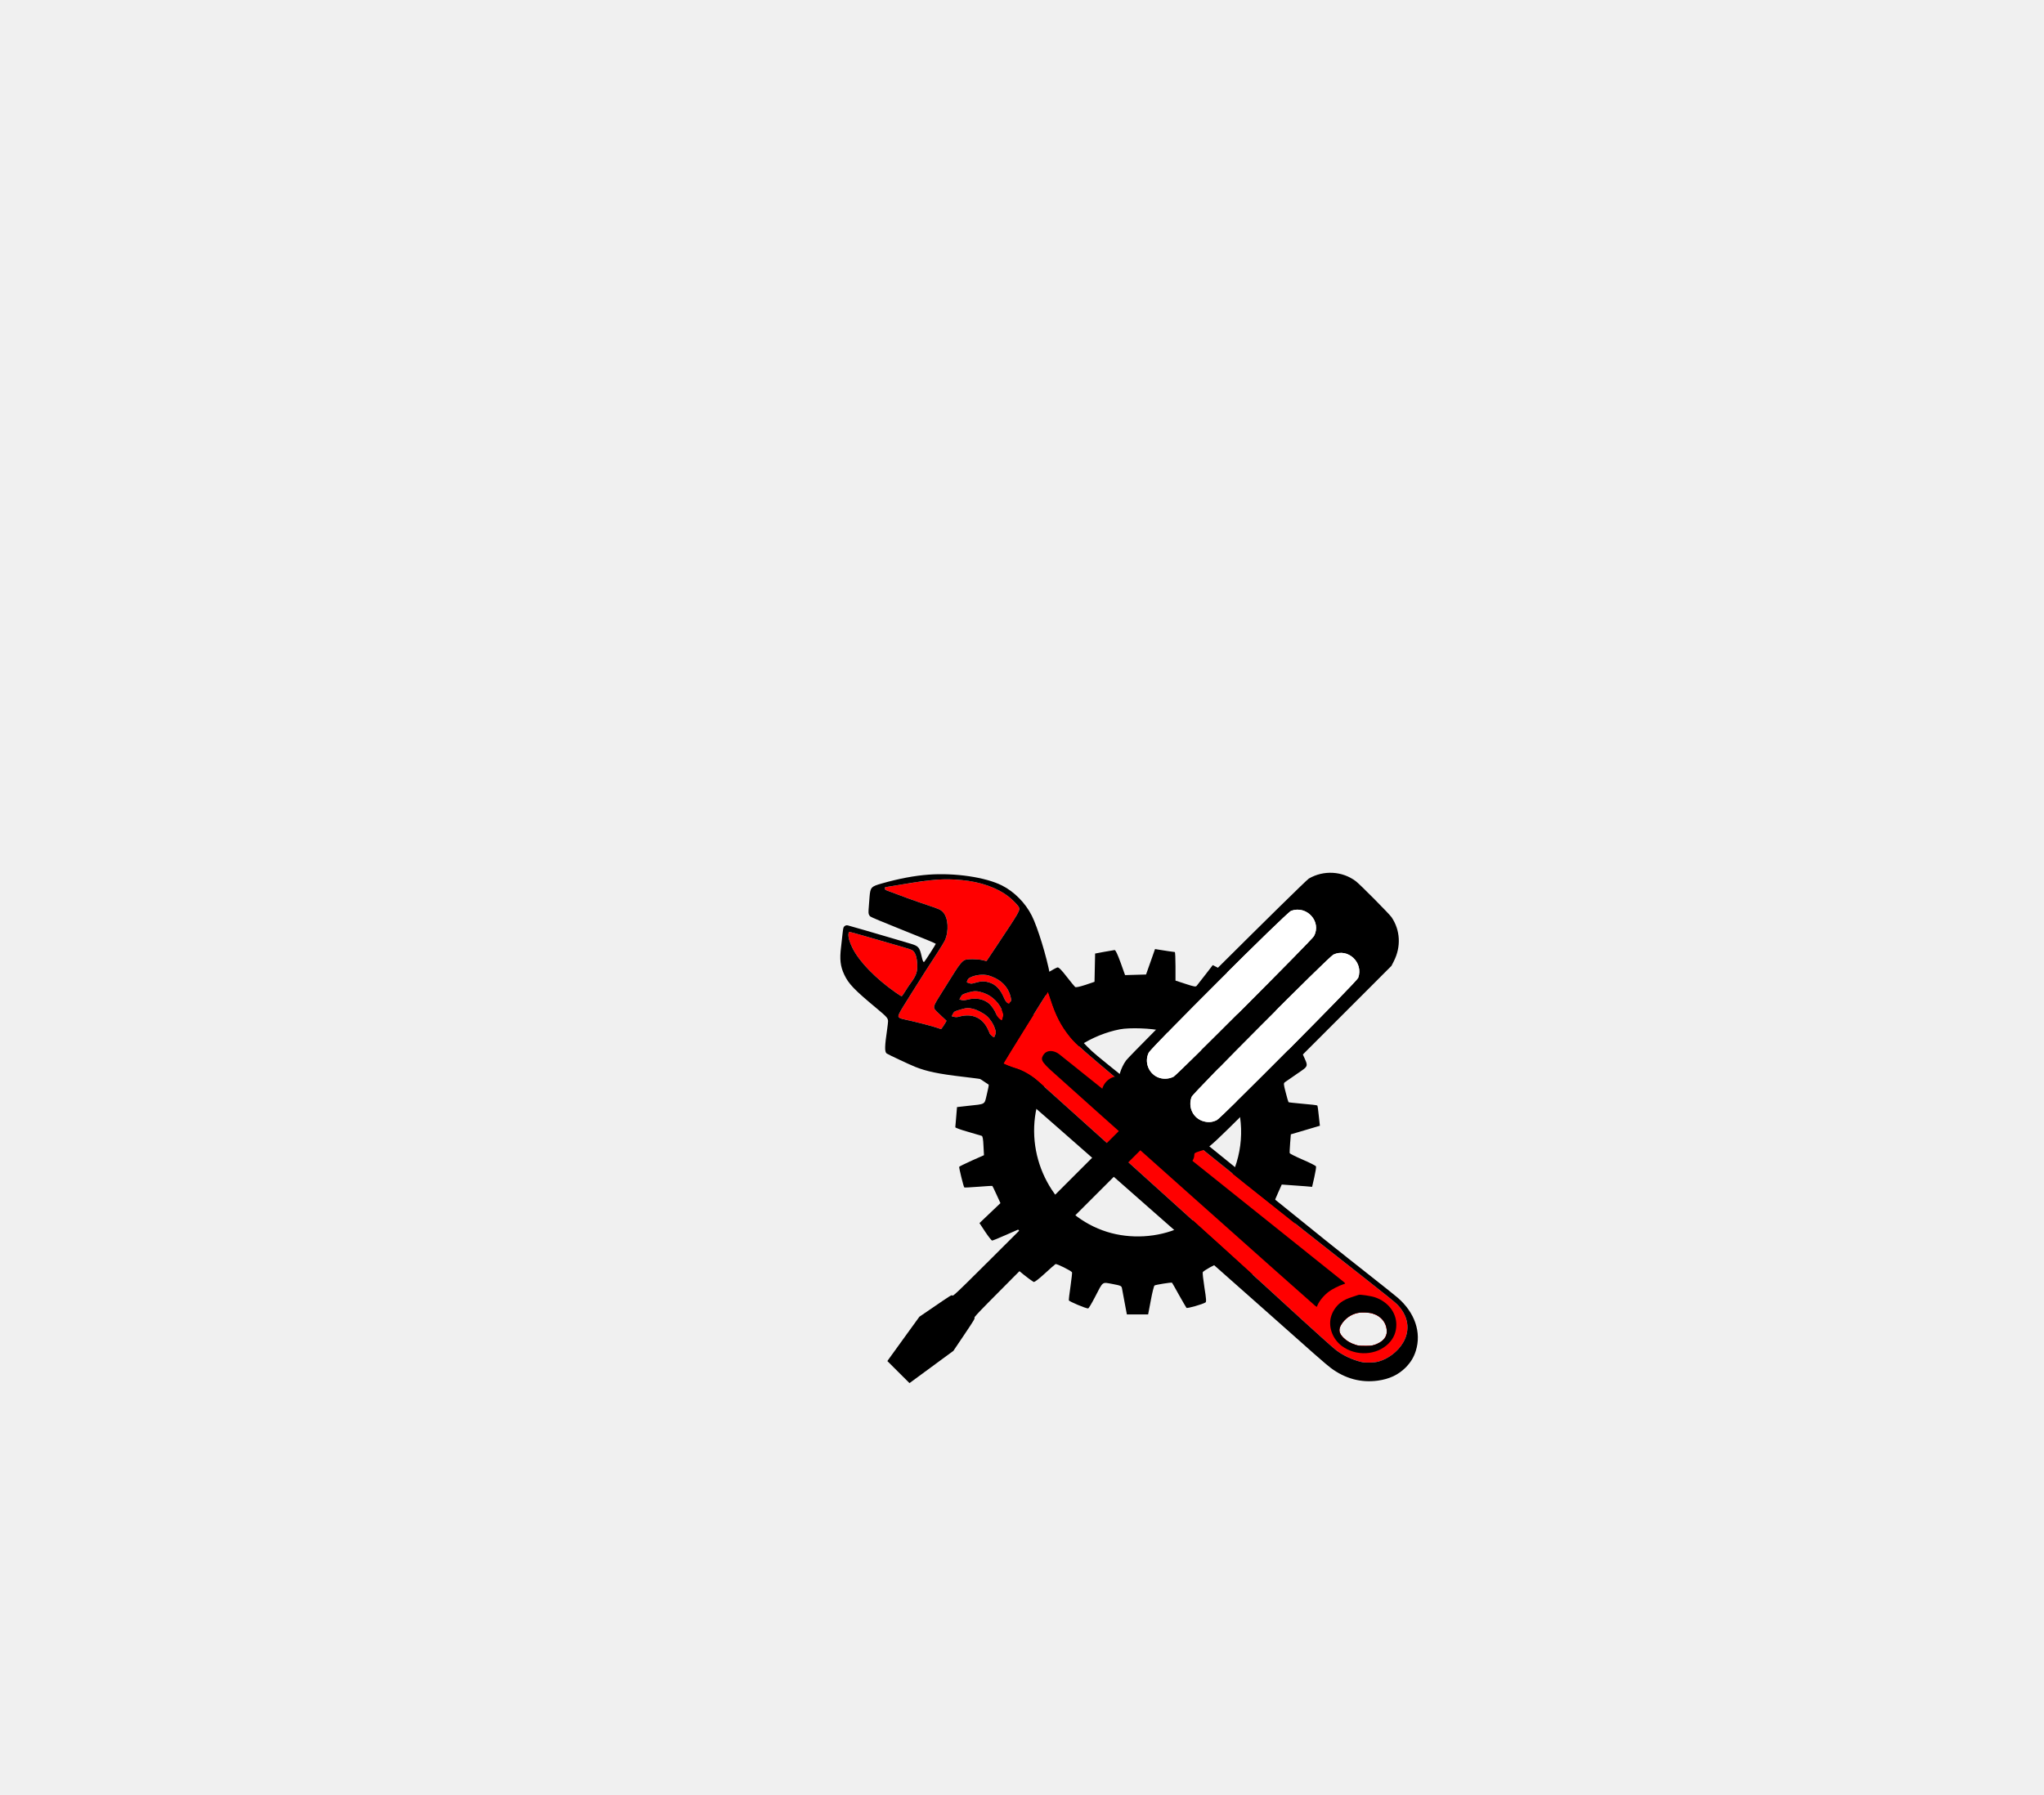
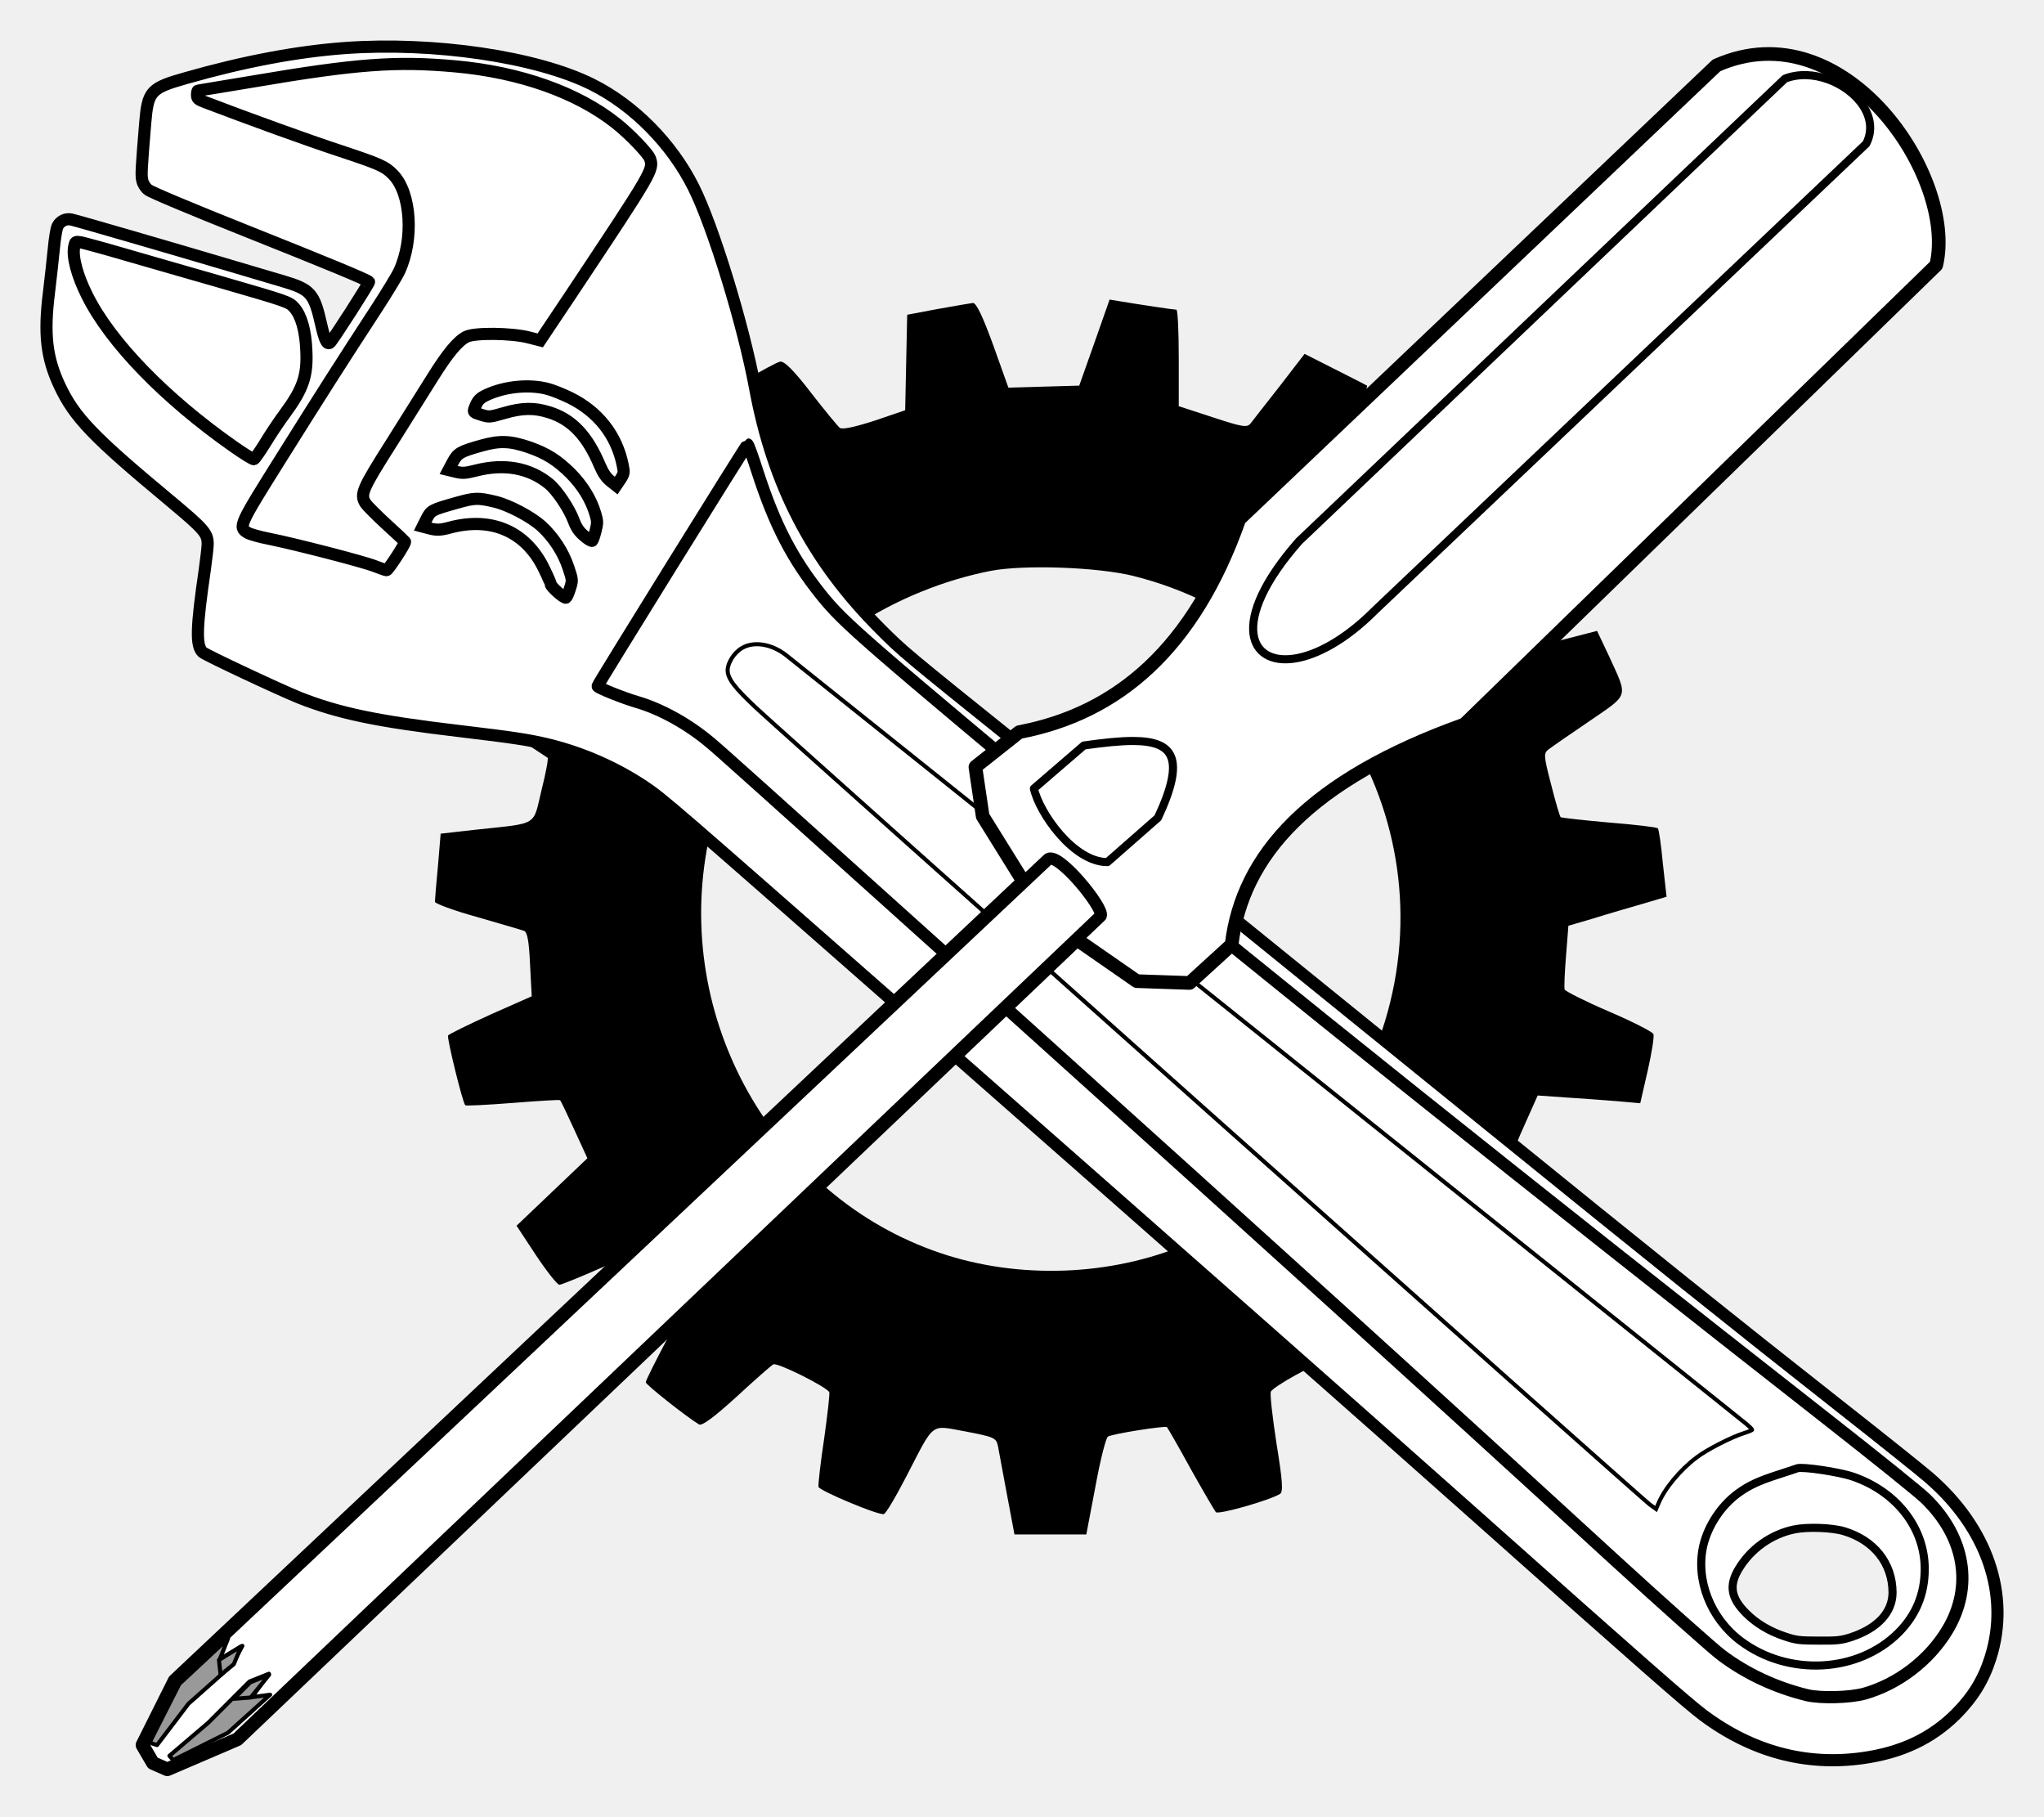
- <svg xmlns="http://www.w3.org/2000/svg" id="svg" version="1.1" width="1706.048" height="1498.262" viewBox="0 0 1706.048 1498.262">
+ <svg xmlns="http://www.w3.org/2000/svg" id="svg" version="1.1" width="505.011" height="448.751" viewBox="0 0 505.011 448.751">
  <defs id="defs2186" />
-   <g id="layer6" style="display:inline">
+   <g id="layer6" style="display:inline" transform="translate(-689.909,-718.3305)">
    <path d="m 960.306,803.004 -3.751,10.585 -8.751,0.25 -8.751,0.25 -3.751,-10.502 c -2.584,-7.084 -4.167,-10.418 -5.001,-10.418 -0.667,0.083 -4.584,0.75 -8.751,1.5 l -7.501,1.417 -0.25,11.752 -0.25,11.835 -7.585,2.584 c -4.917,1.584 -8.001,2.25 -8.585,1.75 -0.5,-0.417 -3.751,-4.334 -7.168,-8.751 -4.167,-5.418 -6.584,-7.835 -7.585,-7.585 -0.75,0.167 -4.334,2.084 -8.001,4.251 l -6.584,3.917 3.167,9.752 c 1.75,5.334 3.334,10.252 3.584,10.918 0.333,0.833 -1.5,2.834 -5.918,6.251 -3.501,2.75 -6.584,4.917 -6.918,4.834 -0.333,-0.083 -4.751,-2.667 -10.002,-5.834 l -9.418,-5.584 -4.584,4.917 c -8.001,8.751 -8.001,7.418 -0.25,17.503 3.751,4.834 6.751,8.918 6.751,9.085 0,0.5 -7.418,12.419 -8.168,13.169 -0.417,0.417 -5.668,-0.333 -11.835,-1.834 -6.084,-1.417 -11.168,-2.417 -11.335,-2.334 -0.917,1.083 -6.168,15.252 -5.918,16.086 0.333,0.75 8.085,6.251 18.003,12.752 0.25,0.083 -0.417,3.751 -1.5,8.001 -2.167,9.001 -0.583,8.085 -16.086,9.752 l -8.835,1 -0.667,8.001 c -0.417,4.417 -0.75,8.335 -0.75,8.835 0,0.417 4.667,2.167 10.418,3.751 5.751,1.667 10.918,3.167 11.585,3.417 0.833,0.25 1.25,2.584 1.5,8.251 l 0.417,7.918 -10.168,4.501 c -5.501,2.5 -10.252,4.834 -10.502,5.168 -0.333,0.583 3.584,16.586 4.251,17.253 0.167,0.167 5.418,-0.083 11.752,-0.583 6.334,-0.5 11.585,-0.834 11.669,-0.667 0.167,0.083 1.75,3.417 3.501,7.251 l 3.251,7.085 -8.751,8.335 -8.751,8.335 4.834,7.334 c 2.667,4.001 5.251,7.251 5.751,7.251 0.5,0 5.584,-2.084 11.252,-4.584 l 10.418,-4.584 5.167,5.584 c 2.917,3.167 5.251,5.918 5.334,6.168 0,0.25 -2.417,5.001 -5.418,10.585 -3,5.668 -5.418,10.502 -5.418,10.918 0,0.583 10.002,8.501 13.169,10.418 0.75,0.417 3.751,-1.834 9.168,-6.751 4.417,-4.084 8.585,-7.751 9.168,-8.085 0.917,-0.584 12.919,5.418 13.836,6.834 0.167,0.333 -0.417,5.418 -1.25,11.418 -0.917,6.001 -1.5,11.335 -1.417,12.002 0.25,0.917 14.002,6.751 16.086,6.751 0.5,0 3,-4.251 5.668,-9.418 7.084,-13.669 5.751,-12.585 14.669,-11.002 7.001,1.334 7.501,1.584 7.918,3.584 0.25,1.25 1.25,6.668 2.25,12.085 l 1.834,9.752 h 8.918 8.835 l 2.25,-11.835 c 1.167,-6.418 2.584,-12.002 3.084,-12.335 1,-0.667 14.169,-2.75 14.586,-2.334 0.167,0.167 2.834,4.751 5.834,10.252 3.084,5.501 5.918,10.335 6.251,10.752 0.667,0.667 13.252,-2.917 15.836,-4.501 0.834,-0.5 0.667,-3.084 -0.834,-12.335 -1,-6.501 -1.667,-12.252 -1.417,-12.919 0.417,-1.167 11.335,-7.251 13.085,-7.251 0.5,0 4.917,3.584 9.752,7.918 4.918,4.334 9.168,7.918 9.585,7.918 0.333,0 3.667,-2.334 7.251,-5.167 l 6.668,-5.168 -2,-3.334 c -1.083,-1.917 -3.834,-6.918 -6.168,-11.252 l -4.084,-7.918 5.001,-5.668 c 2.834,-3.084 5.584,-5.668 6.168,-5.668 0.667,0 6.084,2.084 12.002,4.667 6.001,2.584 11.085,4.584 11.252,4.417 1,-1 8.752,-13.419 8.752,-14.002 0,-0.417 -3.917,-4.501 -8.752,-9.168 -4.834,-4.584 -8.751,-8.668 -8.751,-9.002 0,-0.417 1.334,-3.751 3.084,-7.585 l 3.084,-6.918 7.085,0.5 c 3.917,0.25 9.668,0.667 12.669,0.917 l 5.584,0.5 1.834,-8.001 c 1,-4.417 1.667,-8.501 1.417,-9.085 -0.25,-0.583 -5.168,-3.084 -11.002,-5.584 -5.834,-2.5 -10.752,-5.001 -10.918,-5.418 -0.167,-0.5 0,-4.167 0.333,-8.335 l 0.584,-7.418 6.251,-1.834 c 3.417,-1.083 8.918,-2.667 12.085,-3.584 l 5.918,-1.75 -0.917,-8.251 c -0.417,-4.584 -1,-8.501 -1.25,-8.668 -0.25,-0.25 -5.668,-0.917 -12.085,-1.417 -6.418,-0.583 -11.835,-1.167 -11.919,-1.333 -0.167,-0.083 -1.25,-3.667 -2.334,-8.001 -1.917,-7.335 -1.917,-7.835 -0.5,-8.835 0.75,-0.583 5.334,-3.751 10.002,-6.918 9.835,-6.751 9.502,-5.668 4.834,-15.919 l -3.001,-6.334 -11.002,2.834 c -6.084,1.584 -11.669,2.834 -12.335,2.834 -1.083,0 -9.168,-12.169 -9.168,-13.752 0,-0.417 3.167,-4.918 7.085,-10.085 3.917,-5.251 7.084,-9.835 7.084,-10.252 0,-1.417 -11.835,-11.752 -12.835,-11.168 -0.5,0.25 -5.084,3.251 -10.252,6.584 l -9.335,6.084 -6.334,-5.084 c -3.417,-2.75 -6.251,-5.418 -6.251,-5.918 0,-0.5 1.5,-5.751 3.417,-11.669 1.834,-5.918 3.251,-10.835 3.084,-11.002 -0.167,-0.083 -3.667,-1.917 -7.835,-4.001 l -7.585,-3.834 -6.168,8.001 c -3.417,4.334 -6.584,8.418 -7.168,9.168 -0.833,1.084 -2,0.917 -9.335,-1.5 l -8.418,-2.75 v -11.919 c 0,-6.584 -0.25,-11.919 -0.583,-11.919 -0.667,0 -9.001,-1.25 -14.002,-2.084 l -2.5,-0.417 z m 9.585,57.593 c 52.425,13.085 80.18,69.511 58.759,119.436 -8.251,19.253 -25.087,36.423 -43.924,44.924 -18.503,8.335 -41.173,9.585 -60.676,3.501 -41.59,-13.002 -67.344,-56.509 -59.51,-100.266 2,-11.168 8.335,-25.504 15.169,-34.672 4.834,-6.334 15.419,-16.503 21.42,-20.42 10.085,-6.668 22.004,-11.502 33.589,-13.752 8.335,-1.584 26.421,-0.917 35.172,1.25 z" id="path2873" style="fill:#000000;stroke:none;stroke-width:0.083" />
  </g>
-   <g id="layer4" style="display:inline">
-     <g transform="matrix(0.03767235,0,0,-0.03767235,701.2899,1153.221)" fill="#000000" stroke="none" id="g2811-3" style="display:inline;fill:#ff0000">
-       <path id="path2805-5" style="fill:#ff0000;stroke-width:0.038" d="M 789.443 734.129 C 780.078 734.205 769.937 735.482 752.299 738.486 C 744.99 739.692 738.963 740.709 738.812 740.709 C 738.699 740.709 738.586 741.199 738.586 741.764 C 738.586 742.668 738.85 742.893 740.395 743.496 C 751.131 747.602 766.199 753.066 773.922 755.59 C 783.792 758.867 785.074 759.432 787.07 761.504 C 791.478 766.062 792.193 777.402 788.576 785.275 C 788.086 786.368 785.412 790.775 782.662 794.994 C 774.864 806.936 769.74 814.961 759.418 831.424 C 748.945 848.113 748.757 848.526 751.055 849.92 C 751.657 850.297 754.069 850.976 756.404 851.428 C 762.771 852.709 779.498 857.004 782.475 858.172 C 783.944 858.737 785.224 859.188 785.412 859.188 C 785.827 859.188 790.197 852.482 789.971 852.143 C 789.858 851.992 787.786 850.035 785.375 847.85 C 782.964 845.627 780.666 843.327 780.252 842.725 C 778.82 840.464 779.31 839.297 786.693 827.656 C 790.385 821.779 794.943 814.546 796.789 811.57 C 800.556 805.543 803.043 802.567 805.152 801.512 C 807.224 800.495 816.228 800.607 820.447 801.662 L 823.387 802.416 L 831.223 790.699 C 851.34 760.448 851.49 760.186 850.473 757.436 C 849.983 756.155 845.386 751.37 842.184 748.846 C 832.615 741.198 818.376 736.15 802.365 734.719 C 797.797 734.307 793.7 734.094 789.443 734.129 z M 709.086 778.09 C 708.491 778.069 708.418 778.344 708.221 779.361 C 707.769 781.885 708.975 786.442 711.461 791.377 C 717.225 802.942 730.675 816.77 747.59 828.637 C 750.152 830.445 752.448 831.837 752.637 831.762 C 752.863 831.686 754.144 829.88 755.463 827.732 C 756.781 825.547 758.93 822.345 760.248 820.574 C 764.769 814.434 765.897 811.194 765.596 804.979 C 765.407 800.043 764.353 796.352 762.658 794.393 C 761.302 792.886 761.302 792.884 743.859 787.836 C 736.702 785.802 726.456 782.826 721.068 781.281 C 715.681 779.699 710.632 778.344 709.879 778.193 C 709.54 778.137 709.284 778.097 709.086 778.09 z M 819.584 813.789 C 816.396 813.857 813.077 814.557 810.275 815.828 C 808.392 816.695 807.902 817.22 807.148 819.217 C 806.809 820.121 806.885 820.198 808.807 820.801 C 810.766 821.404 810.841 821.402 814.533 820.348 C 818.903 819.067 821.917 819.03 825.533 820.16 C 831.184 821.893 835.027 825.961 838.154 833.42 C 838.908 835.153 839.661 836.283 840.678 837.111 L 842.146 838.279 L 843.164 836.773 C 844.106 835.342 844.144 835.115 843.768 833.27 C 842.298 825.886 837.702 820.008 830.695 816.58 C 828.849 815.676 826.286 814.659 825.043 814.357 C 823.362 813.934 821.497 813.748 819.584 813.789 z M 814.697 827.543 C 812.903 827.477 811.123 827.77 808.844 828.41 C 803.607 829.879 802.967 830.255 801.762 832.516 L 800.744 834.438 L 802.592 834.889 C 804.212 835.265 804.89 835.229 807.564 834.551 C 814.534 832.78 820.749 833.91 825.533 837.828 C 827.568 839.486 830.581 844.006 831.674 846.982 C 832.314 848.678 832.955 849.618 834.236 850.711 C 835.178 851.54 836.082 852.069 836.232 851.918 C 836.383 851.767 836.759 850.674 837.061 849.469 C 837.55 847.547 837.551 847.095 837.023 845.324 C 835.969 841.708 833.859 838.279 830.883 835.266 C 827.568 831.988 824.931 830.331 820.637 828.824 C 818.301 828.033 816.491 827.609 814.697 827.543 z M 874.621 828.109 C 874.395 828.109 837.739 887.14 837.551 887.818 C 837.438 888.157 843.879 890.757 847.27 891.736 C 853.222 893.469 859.89 897.161 865.391 901.795 C 868.329 904.281 869.534 905.336 944.088 972.393 C 999.014 1021.819 1044.748 1063.259 1087.996 1102.928 C 1100.842 1114.681 1113.124 1125.644 1115.309 1127.264 C 1121.374 1131.822 1128.646 1135.214 1136.406 1137.098 C 1139.797 1137.889 1146.954 1137.7 1150.533 1136.721 C 1158.821 1134.385 1166.544 1128.508 1171.027 1121.049 C 1177.469 1110.35 1175.472 1098.105 1165.715 1088.574 C 1164.208 1087.067 1153.133 1078.178 1141.115 1068.76 C 1071.045 1013.909 998.827 956.156 964.809 927.789 C 902.951 876.216 898.504 872.336 892.891 865.404 C 885.695 856.438 881.326 848.038 877.031 834.777 C 875.863 831.123 874.772 828.109 874.621 828.109 z M 807.531 841.562 C 806.236 841.605 804.908 841.934 802.629 842.574 C 796.526 844.307 796.376 844.382 795.283 846.529 L 794.34 848.414 L 795.771 848.791 C 797.655 849.318 798.672 849.319 801.121 848.641 C 811.368 845.928 819.846 849.619 824.291 858.773 C 825.233 860.695 825.986 862.428 825.986 862.654 C 825.986 863.257 829.338 866.232 829.752 865.969 C 829.94 865.856 830.393 864.839 830.732 863.709 C 831.373 861.675 831.373 861.637 830.355 858.586 C 829.112 854.781 826.664 851.013 823.688 848.301 C 821.05 845.927 815.587 843.065 812.234 842.273 C 810.087 841.765 808.826 841.52 807.531 841.562 z M 1137.727 1095.752 C 1140.553 1095.729 1143.611 1096.021 1145.447 1096.562 C 1152.944 1098.785 1157.464 1104.51 1157.502 1111.705 C 1157.502 1116.602 1153.848 1120.559 1147.293 1122.744 C 1144.844 1123.535 1143.826 1123.647 1139.23 1123.609 C 1134.559 1123.609 1133.618 1123.498 1130.943 1122.594 C 1127.176 1121.351 1123.974 1119.466 1121.412 1116.941 C 1117.57 1113.137 1117.004 1110.048 1119.49 1105.904 C 1122.466 1100.932 1127.552 1097.314 1133.203 1096.147 C 1134.418 1095.892 1136.031 1095.766 1137.727 1095.752 z " transform="matrix(26.54467,0,0,-26.54467,-18615.508,30611.863)" />
-       <path d="m 4563,7294 c -51,-30 -93,-97 -93,-145 0,-54 44,-113 186,-246 182,-171 5808,-5185 5860,-5223 l 43,-31 15,35 c 41,99 143,222 251,303 66,51 229,134 312,160 29,9 53,19 52,22 0,3 -17,20 -37,37 -39,32 -6227,4986 -6300,5043 -94,73 -212,92 -289,45 z" id="path2807-6" style="fill:#ff0000" />
-       <path d="m 11485,1916 c -5,-2 -61,-21 -124,-41 -130,-42 -193,-71 -267,-125 -109,-81 -194,-210 -225,-340 -52,-224 46,-477 244,-626 313,-235 772,-211 1037,55 114,115 171,253 171,416 1,269 -185,508 -470,606 -89,31 -332,67 -366,55 z m 305,-412 c 199,-59 319,-211 320,-402 0,-130 -97,-235 -271,-293 -65,-21 -92,-24 -214,-23 -124,0 -149,3 -220,27 -100,33 -185,83 -253,150 -102,101 -117,183 -51,293 79,132 214,228 364,259 86,18 247,12 325,-11 z" id="path2809-2" style="fill:#ff0000" />
+   <g id="layer7" style="display:inline" transform="translate(-689.909,-718.3305)">
+     <path id="path2805-5" style="display:inline;fill:#ffffff;stroke-width:0.038;stroke-miterlimit:4;stroke-dasharray:none" d="m 789.443,734.129 c -9.366,0.076 -19.507,1.353 -37.145,4.357 -7.308,1.206 -13.336,2.223 -13.486,2.223 -0.113,0 -0.227,0.49 -0.227,1.055 0,0.904 0.264,1.13 1.809,1.732 10.737,4.106 25.805,9.57 33.527,12.094 9.87,3.277 11.152,3.842 13.148,5.914 4.408,4.558 5.122,15.898 1.506,23.771 -0.49,1.093 -3.164,5.499 -5.914,9.719 -7.798,11.942 -12.922,19.967 -23.244,36.43 -10.473,16.689 -10.661,17.102 -8.363,18.496 0.603,0.377 3.014,1.056 5.35,1.508 6.367,1.281 23.094,5.576 26.07,6.744 1.469,0.565 2.749,1.016 2.938,1.016 0.414,0 4.785,-6.706 4.559,-7.045 -0.113,-0.151 -2.185,-2.108 -4.596,-4.293 -2.411,-2.223 -4.709,-4.522 -5.123,-5.125 -1.432,-2.26 -0.942,-3.428 6.441,-15.068 3.692,-5.877 8.25,-13.11 10.096,-16.086 3.767,-6.028 6.254,-9.004 8.363,-10.059 2.072,-1.017 11.076,-0.904 15.295,0.15 l 2.939,0.754 7.836,-11.717 c 20.117,-30.251 20.267,-30.514 19.25,-33.264 -0.49,-1.281 -5.087,-6.066 -8.289,-8.59 -9.569,-7.647 -23.808,-12.695 -39.818,-14.127 -4.568,-0.412 -8.665,-0.625 -12.922,-0.59 z m -80.357,43.961 c -0.595,-0.021 -0.667,0.254 -0.865,1.271 -0.452,2.524 0.754,7.081 3.24,12.016 5.764,11.565 19.214,25.393 36.129,37.26 2.562,1.808 4.859,3.2 5.047,3.125 0.226,-0.075 1.508,-1.882 2.826,-4.029 1.319,-2.185 3.467,-5.388 4.785,-7.158 4.521,-6.141 5.649,-9.38 5.348,-15.596 -0.188,-4.935 -1.242,-8.627 -2.938,-10.586 -1.356,-1.507 -1.357,-1.509 -18.799,-6.557 -7.158,-2.034 -17.404,-5.01 -22.791,-6.555 -5.387,-1.582 -10.436,-2.937 -11.189,-3.088 -0.339,-0.057 -0.595,-0.097 -0.793,-0.104 z m 110.498,35.699 c -3.188,0.068 -6.507,0.768 -9.309,2.039 -1.884,0.866 -2.374,1.392 -3.127,3.389 -0.339,0.904 -0.263,0.981 1.658,1.584 1.959,0.603 2.035,0.602 5.727,-0.453 4.37,-1.281 7.383,-1.318 11,-0.188 5.651,1.733 9.494,5.801 12.621,13.26 0.753,1.733 1.506,2.863 2.523,3.691 l 1.469,1.168 1.018,-1.506 c 0.942,-1.432 0.98,-1.658 0.604,-3.504 -1.469,-7.384 -6.065,-13.261 -13.072,-16.689 -1.846,-0.904 -4.409,-1.921 -5.652,-2.223 -1.681,-0.424 -3.546,-0.609 -5.459,-0.568 z m -4.887,13.754 c -1.794,-0.066 -3.574,0.227 -5.854,0.867 -5.236,1.469 -5.877,1.845 -7.082,4.105 l -1.018,1.922 1.848,0.451 c 1.62,0.377 2.298,0.34 4.973,-0.338 6.969,-1.771 13.184,-0.641 17.969,3.277 2.034,1.658 5.048,6.178 6.141,9.154 0.64,1.695 1.282,2.636 2.562,3.729 0.942,0.829 1.845,1.358 1.996,1.207 0.151,-0.151 0.527,-1.244 0.828,-2.449 0.49,-1.921 0.49,-2.374 -0.037,-4.145 -1.055,-3.617 -3.165,-7.045 -6.141,-10.059 -3.315,-3.277 -5.951,-4.935 -10.246,-6.441 -2.336,-0.791 -4.145,-1.215 -5.939,-1.281 z m 59.924,0.566 c -0.226,0 -36.882,59.031 -37.07,59.709 -0.113,0.339 6.328,2.938 9.719,3.918 5.952,1.733 12.621,5.425 18.121,10.059 2.938,2.486 4.144,3.541 78.697,70.598 54.926,49.426 100.66,90.866 143.908,130.535 12.846,11.754 25.128,22.716 27.312,24.336 6.065,4.558 13.337,7.95 21.098,9.834 3.391,0.791 10.548,0.603 14.127,-0.377 8.288,-2.336 16.011,-8.213 20.494,-15.672 6.442,-10.699 4.445,-22.944 -5.312,-32.475 -1.507,-1.507 -12.582,-10.396 -24.6,-19.814 -70.07,-54.851 -142.288,-112.603 -176.307,-140.971 -61.858,-51.573 -66.305,-55.453 -71.918,-62.385 -7.195,-8.966 -11.565,-17.366 -15.859,-30.627 -1.168,-3.654 -2.259,-6.668 -2.41,-6.668 z m -67.09,13.453 c -1.295,0.042 -2.623,0.371 -4.902,1.012 -6.103,1.733 -6.253,1.808 -7.346,3.955 l -0.943,1.885 1.432,0.377 c 1.884,0.527 2.901,0.528 5.35,-0.15 10.247,-2.712 18.725,0.978 23.17,10.133 0.942,1.921 1.695,3.655 1.695,3.881 0,0.603 3.351,3.578 3.766,3.314 0.188,-0.113 0.641,-1.13 0.98,-2.26 0.64,-2.034 0.64,-2.072 -0.377,-5.123 -1.243,-3.805 -3.692,-7.573 -6.668,-10.285 -2.637,-2.373 -8.1,-5.236 -11.453,-6.027 -2.147,-0.509 -3.408,-0.753 -4.703,-0.711 z m 330.195,254.19 c 2.826,-0.023 5.884,0.269 7.721,0.81 7.497,2.223 12.017,7.947 12.055,15.143 0,4.897 -3.654,8.854 -10.209,11.039 -2.449,0.791 -3.466,0.903 -8.062,0.865 -4.671,0 -5.612,-0.112 -8.287,-1.016 -3.767,-1.243 -6.97,-3.128 -9.531,-5.652 -3.843,-3.805 -4.408,-6.893 -1.922,-11.037 2.976,-4.973 8.062,-8.59 13.713,-9.758 1.215,-0.254 2.828,-0.381 4.524,-0.395 z" transform="translate(7.1961999e-6,-1.708805e-5)" />
+     <g transform="matrix(0.03767235,0,0,-0.03767235,701.2899,1153.221)" fill="#000000" stroke="none" id="g2811" style="display:inline;fill:#000000">
+       <path d="m 1960,11229 c -313,-23 -660,-88 -1039,-196 -237,-67 -253,-85 -271,-298 -25,-304 -27,-339 -19,-374 4,-21 20,-47 38,-61 17,-15 284,-127 638,-268 542,-216 795,-321 811,-336 5,-5 -243,-392 -257,-400 -19,-12 -34,20 -56,117 -47,208 -69,233 -251,287 -71,21 -250,74 -399,118 -306,91 -946,277 -987,286 -37,9 -74,-8 -92,-42 -8,-15 -19,-82 -25,-148 -6,-65 -21,-195 -32,-289 -34,-271 -16,-427 69,-609 98,-209 219,-335 728,-758 219,-183 244,-211 244,-281 0,-20 -9,-96 -19,-169 -56,-382 -59,-499 -14,-541 23,-20 498,-243 634,-298 258,-102 510,-155 1052,-219 362,-43 457,-58 589,-90 220,-55 431,-148 617,-271 127,-85 176,-128 1736,-1499 C 7551,3223 8612,2287 9393,1592 10448,652 10771,369 10868,297 c 319,-238 671,-333 1042,-282 256,35 454,128 616,289 112,113 181,225 227,371 129,410 -22,851 -405,1181 -51,44 -307,249 -568,454 -737,580 -1231,976 -2340,1875 -1706,1383 -2416,1957 -3060,2475 -741,595 -764,614 -911,762 -445,446 -701,939 -819,1578 -76,411 -276,1064 -405,1319 -142,283 -391,535 -664,671 -364,182 -1038,281 -1621,239 z m 723,-120 c 425,-38 803,-172 1057,-375 85,-67 207,-194 220,-228 27,-73 23,-80 -511,-883 l -208,-311 -78,20 c -112,28 -351,31 -406,4 -56,-28 -122,-107 -222,-267 -49,-79 -170,-271 -268,-427 -196,-309 -209,-340 -171,-400 11,-16 72,-77 136,-136 64,-58 119,-110 122,-114 6,-9 -110,-187 -121,-187 -5,0 -39,12 -78,27 -79,31 -523,145 -692,179 -62,12 -126,30 -142,40 -61,37 -56,48 222,491 274,437 410,650 617,967 73,112 144,229 157,258 96,209 77,510 -40,631 -53,55 -87,70 -349,157 -205,67 -605,212 -890,321 -41,16 -48,22 -48,46 0,15 3,28 6,28 4,0 164,27 358,59 681,116 941,135 1329,100 z M 525,9873 c 143,-41 415,-120 605,-174 463,-134 463,-134 499,-174 45,-52 73,-150 78,-281 8,-165 -22,-251 -142,-414 -35,-47 -92,-132 -127,-190 -35,-57 -69,-105 -75,-107 -5,-2 -66,35 -134,83 -449,315 -806,682 -959,989 -66,131 -98,252 -86,319 7,36 8,37 44,31 20,-4 154,-40 297,-82 z m 2760,-878 c 33,-8 101,-35 150,-59 186,-91 308,-247 347,-443 10,-49 9,-55 -16,-93 l -27,-40 -39,31 c -27,22 -47,52 -67,98 -83,198 -185,306 -335,352 -96,30 -176,29 -292,-5 -98,-28 -100,-28 -152,-12 -51,16 -53,18 -44,42 20,53 33,67 83,90 119,54 273,69 392,39 z m -117,-384 c 114,-40 184,-84 272,-171 79,-80 135,-171 163,-267 14,-47 14,-59 1,-110 -8,-32 -18,-61 -22,-65 -4,-4 -28,10 -53,32 -34,29 -51,54 -68,99 -29,79 -109,199 -163,243 -127,104 -292,134 -477,87 -71,-18 -89,-19 -132,-9 l -49,12 27,51 c 32,60 49,70 188,109 121,34 189,31 313,-11 z m 1497,-158 c 114,-352 230,-575 421,-813 149,-184 267,-287 1909,-1656 903,-753 2820,-2286 4680,-3742 319,-250 613,-486 653,-526 259,-253 312,-578 141,-862 -119,-198 -324,-354 -544,-416 -95,-26 -285,-31 -375,-10 -206,50 -399,140 -560,261 -58,43 -384,334 -725,646 C 9117,2388 7903,3488 6445,4800 4466,6580 4434,6608 4356,6674 c -146,123 -323,221 -481,267 -90,26 -261,95 -258,104 5,18 978,1585 984,1585 4,0 33,-80 64,-177 z M 2945,8254 c 89,-21 234,-97 304,-160 79,-72 144,-172 177,-273 27,-81 27,-82 10,-136 -9,-30 -21,-57 -26,-60 -11,-7 -100,72 -100,88 0,6 -20,52 -45,103 -118,243 -343,341 -615,269 -65,-18 -92,-18 -142,-4 l -38,10 25,50 c 29,57 33,59 195,105 121,34 141,35 255,8 z" id="path2805" style="fill:#ffffff;fill-opacity:1;stroke:#000000;stroke-width:79.634;stroke-miterlimit:4;stroke-dasharray:none;stroke-opacity:1" />
+       <path d="m 4563,7294 c -51,-30 -93,-97 -93,-145 0,-54 44,-113 186,-246 182,-171 5808,-5185 5860,-5223 l 43,-31 15,35 c 41,99 143,222 251,303 66,51 229,134 312,160 29,9 53,19 52,22 0,3 -17,20 -37,37 -39,32 -6227,4986 -6300,5043 -94,73 -212,92 -289,45 z" id="path2807" style="fill:none;fill-opacity:1;stroke:#000000;stroke-width:26.545;stroke-miterlimit:4;stroke-dasharray:none;stroke-opacity:1" />
+       <path d="m 11485,1916 c -5,-2 -61,-21 -124,-41 -130,-42 -193,-71 -267,-125 -109,-81 -194,-210 -225,-340 -52,-224 46,-477 244,-626 313,-235 772,-211 1037,55 114,115 171,253 171,416 1,269 -185,508 -470,606 -89,31 -332,67 -366,55 z m 305,-412 c 199,-59 319,-211 320,-402 0,-130 -97,-235 -271,-293 -65,-21 -92,-24 -214,-23 -124,0 -149,3 -220,27 -100,33 -185,83 -253,150 -102,101 -117,183 -51,293 79,132 214,228 364,259 86,18 247,12 325,-11 z" id="path2809" style="fill:#ffffff;stroke:#000000;stroke-width:53.089;stroke-miterlimit:4;stroke-dasharray:none;stroke-opacity:1" />
    </g>
  </g>
-   <g id="layer7" style="display:inline">
-     <g transform="matrix(0.03767235,0,0,-0.03767235,701.2899,1153.221)" fill="#000000" stroke="none" id="g2811" style="display:inline">
-       <path d="m 1960,11229 c -313,-23 -660,-88 -1039,-196 -237,-67 -253,-85 -271,-298 -25,-304 -27,-339 -19,-374 4,-21 20,-47 38,-61 17,-15 284,-127 638,-268 542,-216 795,-321 811,-336 5,-5 -243,-392 -257,-400 -19,-12 -34,20 -56,117 -47,208 -69,233 -251,287 -71,21 -250,74 -399,118 -306,91 -946,277 -987,286 -37,9 -74,-8 -92,-42 -8,-15 -19,-82 -25,-148 -6,-65 -21,-195 -32,-289 -34,-271 -16,-427 69,-609 98,-209 219,-335 728,-758 219,-183 244,-211 244,-281 0,-20 -9,-96 -19,-169 -56,-382 -59,-499 -14,-541 23,-20 498,-243 634,-298 258,-102 510,-155 1052,-219 362,-43 457,-58 589,-90 220,-55 431,-148 617,-271 127,-85 176,-128 1736,-1499 C 7551,3223 8612,2287 9393,1592 10448,652 10771,369 10868,297 c 319,-238 671,-333 1042,-282 256,35 454,128 616,289 112,113 181,225 227,371 129,410 -22,851 -405,1181 -51,44 -307,249 -568,454 -737,580 -1231,976 -2340,1875 -1706,1383 -2416,1957 -3060,2475 -741,595 -764,614 -911,762 -445,446 -701,939 -819,1578 -76,411 -276,1064 -405,1319 -142,283 -391,535 -664,671 -364,182 -1038,281 -1621,239 z m 723,-120 c 425,-38 803,-172 1057,-375 85,-67 207,-194 220,-228 27,-73 23,-80 -511,-883 l -208,-311 -78,20 c -112,28 -351,31 -406,4 -56,-28 -122,-107 -222,-267 -49,-79 -170,-271 -268,-427 -196,-309 -209,-340 -171,-400 11,-16 72,-77 136,-136 64,-58 119,-110 122,-114 6,-9 -110,-187 -121,-187 -5,0 -39,12 -78,27 -79,31 -523,145 -692,179 -62,12 -126,30 -142,40 -61,37 -56,48 222,491 274,437 410,650 617,967 73,112 144,229 157,258 96,209 77,510 -40,631 -53,55 -87,70 -349,157 -205,67 -605,212 -890,321 -41,16 -48,22 -48,46 0,15 3,28 6,28 4,0 164,27 358,59 681,116 941,135 1329,100 z M 525,9873 c 143,-41 415,-120 605,-174 463,-134 463,-134 499,-174 45,-52 73,-150 78,-281 8,-165 -22,-251 -142,-414 -35,-47 -92,-132 -127,-190 -35,-57 -69,-105 -75,-107 -5,-2 -66,35 -134,83 -449,315 -806,682 -959,989 -66,131 -98,252 -86,319 7,36 8,37 44,31 20,-4 154,-40 297,-82 z m 2760,-878 c 33,-8 101,-35 150,-59 186,-91 308,-247 347,-443 10,-49 9,-55 -16,-93 l -27,-40 -39,31 c -27,22 -47,52 -67,98 -83,198 -185,306 -335,352 -96,30 -176,29 -292,-5 -98,-28 -100,-28 -152,-12 -51,16 -53,18 -44,42 20,53 33,67 83,90 119,54 273,69 392,39 z m -117,-384 c 114,-40 184,-84 272,-171 79,-80 135,-171 163,-267 14,-47 14,-59 1,-110 -8,-32 -18,-61 -22,-65 -4,-4 -28,10 -53,32 -34,29 -51,54 -68,99 -29,79 -109,199 -163,243 -127,104 -292,134 -477,87 -71,-18 -89,-19 -132,-9 l -49,12 27,51 c 32,60 49,70 188,109 121,34 189,31 313,-11 z m 1497,-158 c 114,-352 230,-575 421,-813 149,-184 267,-287 1909,-1656 903,-753 2820,-2286 4680,-3742 319,-250 613,-486 653,-526 259,-253 312,-578 141,-862 -119,-198 -324,-354 -544,-416 -95,-26 -285,-31 -375,-10 -206,50 -399,140 -560,261 -58,43 -384,334 -725,646 C 9117,2388 7903,3488 6445,4800 4466,6580 4434,6608 4356,6674 c -146,123 -323,221 -481,267 -90,26 -261,95 -258,104 5,18 978,1585 984,1585 4,0 33,-80 64,-177 z M 2945,8254 c 89,-21 234,-97 304,-160 79,-72 144,-172 177,-273 27,-81 27,-82 10,-136 -9,-30 -21,-57 -26,-60 -11,-7 -100,72 -100,88 0,6 -20,52 -45,103 -118,243 -343,341 -615,269 -65,-18 -92,-18 -142,-4 l -38,10 25,50 c 29,57 33,59 195,105 121,34 141,35 255,8 z" id="path2805" />
-       <path d="m 4563,7294 c -51,-30 -93,-97 -93,-145 0,-54 44,-113 186,-246 182,-171 5808,-5185 5860,-5223 l 43,-31 15,35 c 41,99 143,222 251,303 66,51 229,134 312,160 29,9 53,19 52,22 0,3 -17,20 -37,37 -39,32 -6227,4986 -6300,5043 -94,73 -212,92 -289,45 z" id="path2807" />
-       <path d="m 11485,1916 c -5,-2 -61,-21 -124,-41 -130,-42 -193,-71 -267,-125 -109,-81 -194,-210 -225,-340 -52,-224 46,-477 244,-626 313,-235 772,-211 1037,55 114,115 171,253 171,416 1,269 -185,508 -470,606 -89,31 -332,67 -366,55 z m 305,-412 c 199,-59 319,-211 320,-402 0,-130 -97,-235 -271,-293 -65,-21 -92,-24 -214,-23 -124,0 -149,3 -220,27 -100,33 -185,83 -253,150 -102,101 -117,183 -51,293 79,132 214,228 364,259 86,18 247,12 325,-11 z" id="path2809" />
+   <g id="layer10" style="display:inline" transform="translate(-689.909,-718.3305)">
+     <g id="layer1" transform="matrix(0.8282427,0,0,0.8282427,634.6552,500.2333)" style="display:inline;fill:#999999;stroke:#000000;stroke-width:4.528;stroke-miterlimit:4;stroke-dasharray:none;stroke-opacity:1">
+       <g id="g3195" style="fill:#999999;stroke:#000000;stroke-width:4.528;stroke-miterlimit:4;stroke-dasharray:none;stroke-opacity:1">
+         <path style="fill:#999999;fill-rule:evenodd;stroke:#000000;stroke-width:4.528;stroke-linecap:round;stroke-linejoin:round;stroke-miterlimit:4;stroke-dasharray:none;stroke-opacity:1" d="m 372.464,526.629 -12.396,-19.941 -2.156,-14.552 12.935,-10.24 c 29.385,-5.585 52.166,-24.976 65.752,-63.596 L 578.882,283.024 c 37.972,-16.823 71.364,33.365 65.213,59.284 L 503.429,479.202 c -46.226,16.539 -66.37,39.163 -69.525,65.752 l -12.396,11.318 -15.63,-0.539 -19.402,-13.474 z" id="path3197" />
+         <path style="fill:#999999;fill-rule:evenodd;stroke:#000000;stroke-width:4.528;stroke-linecap:round;stroke-linejoin:round;stroke-miterlimit:4;stroke-dasharray:none;stroke-opacity:1" d="m 605.532,285.735 c -2.184,-0.06 -4.354,0.272 -6.375,1.062 L 454.188,424.766 c -10.555,11.998 -14.325,21.476 -13.562,27.562 1.419,11.321 18.453,10.898 36.25,-6.969 l 146.531,-139.156 c 4.021,-7.811 -2.763,-16.121 -11.406,-19.219 -2.092,-0.75 -4.285,-1.19 -6.469,-1.25 z m -200.812,198.594 c -4.014,-0.01 -8.963,0.537 -14.688,1.344 l -14.896,12.838 c 1.622,7.34 11.86,21.954 21.927,21.943 l 15.062,-13.219 c 8.348,-17.856 4.637,-22.877 -7.406,-22.906 z" id="path3199" />
+         <path style="opacity:1;fill:#999999;fill-rule:evenodd;stroke:#000000;stroke-width:4.528;stroke-linecap:round;stroke-linejoin:round;stroke-miterlimit:4;stroke-dasharray:none;stroke-opacity:1" d="m 379.215,519.751 -260.238,245.005 -9.521,19.042 3.031,5.187 4.123,1.814 20.773,-8.905 257.665,-245.37 c 1.327,-2.093 -13.154,-19.91 -15.833,-16.773 z" id="path3201" />
+         <path style="fill:#999999;fill-rule:evenodd;stroke:#000000;stroke-width:4.528;stroke-linecap:round;stroke-linejoin:round;stroke-miterlimit:4;stroke-dasharray:none;stroke-opacity:1" d="m 146.932,762.535 -5.789,2.309 -12.317,12.317 -11.578,9.854 1.135,1.259 16.355,-8.157 12.564,-11.332 -5.42,0.739 z" id="path3203" />
+         <path style="fill:#999999;fill-rule:evenodd;stroke:#000000;stroke-width:4.528;stroke-linecap:round;stroke-linejoin:round;stroke-miterlimit:4;stroke-dasharray:none;stroke-opacity:1" d="m 141.497,769.618 -5.035,0.4 4.927,-4.927 5.604,-2.248 z" id="path3205" />
+         <path style="fill:#999999;fill-rule:evenodd;stroke:#000000;stroke-width:4.528;stroke-linecap:round;stroke-linejoin:round;stroke-miterlimit:4;stroke-dasharray:none;stroke-opacity:1" d="m 139.018,754.221 -3.048,5.696 -13.056,11.578 -9.361,12.317 -2.217,-0.739 8.868,-17.491 14.534,-13.549 -2.463,6.159 z" id="path3207" />
+         <path style="fill:#999999;fill-rule:evenodd;stroke:#000000;stroke-width:4.528;stroke-linecap:round;stroke-linejoin:round;stroke-miterlimit:4;stroke-dasharray:none;stroke-opacity:1" d="m 132.028,758.44 0.493,4.434 3.942,-3.202 2.186,-5.327 z" id="path3209" />
+       </g>
+       <g id="g3186" style="fill:#999999;stroke:#000000;stroke-width:4.528;stroke-miterlimit:4;stroke-dasharray:none;stroke-opacity:1">
+         <path id="path2223" d="m 372.464,526.629 -12.396,-19.941 -2.156,-14.552 12.935,-10.24 c 29.385,-5.585 52.166,-24.976 65.752,-63.596 L 578.882,283.024 c 37.972,-16.823 71.364,33.365 65.213,59.284 L 503.429,479.202 c -46.226,16.539 -66.37,39.163 -69.525,65.752 l -12.396,11.318 -15.63,-0.539 -19.402,-13.474 z" style="fill:#ffffff;fill-rule:evenodd;stroke:#000000;stroke-width:3.622;stroke-linecap:round;stroke-linejoin:round;stroke-miterlimit:4;stroke-dasharray:none;stroke-opacity:1" />
+         <path id="path2225" d="m 605.532,285.735 c -2.184,-0.06 -4.354,0.272 -6.375,1.062 L 454.188,424.766 c -10.555,11.998 -14.325,21.476 -13.562,27.562 1.419,11.321 18.453,10.898 36.25,-6.969 l 146.531,-139.156 c 4.021,-7.811 -2.763,-16.121 -11.406,-19.219 -2.092,-0.75 -4.285,-1.19 -6.469,-1.25 z m -200.812,198.594 c -4.014,-0.01 -8.963,0.537 -14.688,1.344 l -14.896,12.838 c 1.622,7.34 11.86,21.954 21.927,21.943 l 15.062,-13.219 c 8.348,-17.856 4.637,-22.877 -7.406,-22.906 z" style="fill:#ffffff;fill-rule:evenodd;stroke:#000000;stroke-width:2.415;stroke-linecap:round;stroke-linejoin:round;stroke-miterlimit:4;stroke-dasharray:none;stroke-opacity:1" />
+         <path id="path4189" d="m 379.215,519.751 -260.238,245.005 -9.521,19.042 3.031,5.187 4.123,1.814 20.773,-8.905 257.665,-245.37 c 1.327,-2.093 -13.154,-19.91 -15.833,-16.773 z" style="opacity:1;fill:#ffffff;fill-rule:evenodd;stroke:#000000;stroke-width:3.622;stroke-linecap:round;stroke-linejoin:round;stroke-miterlimit:4;stroke-dasharray:none;stroke-opacity:1" />
+         <path id="path5168" d="m 146.932,762.535 -5.789,2.309 -12.317,12.317 -11.578,9.854 1.135,1.259 16.355,-8.157 12.564,-11.332 -5.42,0.739 z" style="fill:#999999;fill-rule:evenodd;stroke:#000000;stroke-width:1.207;stroke-linecap:round;stroke-linejoin:round;stroke-miterlimit:4;stroke-dasharray:none;stroke-opacity:1" />
+         <path id="path5175" d="m 141.497,769.618 -5.035,0.4 4.927,-4.927 5.604,-2.248 z" style="fill:#999999;fill-rule:evenodd;stroke:#000000;stroke-width:1.207;stroke-linecap:round;stroke-linejoin:round;stroke-miterlimit:4;stroke-dasharray:none;stroke-opacity:1" />
+         <path id="path5160" d="m 139.018,754.221 -3.048,5.696 -13.056,11.578 -9.361,12.317 -2.217,-0.739 8.868,-17.491 14.534,-13.549 -2.463,6.159 z" style="fill:#999999;fill-rule:evenodd;stroke:#000000;stroke-width:1.207;stroke-linecap:round;stroke-linejoin:round;stroke-miterlimit:4;stroke-dasharray:none;stroke-opacity:1" />
+         <path id="path5166" d="m 132.028,758.44 0.493,4.434 3.942,-3.202 2.186,-5.327 z" style="fill:#999999;fill-rule:evenodd;stroke:#000000;stroke-width:1.207;stroke-linecap:round;stroke-linejoin:round;stroke-miterlimit:4;stroke-dasharray:none;stroke-opacity:1" />
+       </g>
    </g>
  </g>
-   <g id="layer5" style="display:inline">
-     <g id="svgg" transform="matrix(-1.068669,0,0,-1.068669,1168.058,1154.762)">
-       <path id="path0" d="m 365.526,12.636 -17.144,12.595 -8.512,12.641 c -7.449,11.063 -8.442,12.724 -7.96,13.305 0.488,0.588 -7.137,8.351 -66.586,67.801 l -67.138,67.137 -8.471,-8.377 c -9.585,-9.479 -10.608,-10.165 -15.607,-10.46 -6.594,-0.391 -13.837,5.286 -13.87,10.871 -0.009,1.595 -0.316,1.822 -4.148,3.054 -8.039,2.587 -2.507,-2.594 -79.884,74.803 L 6.235,325.994 4.36,329.691 c -5.735,11.308 -5.068,24.147 1.779,34.295 1.71,2.533 24.693,25.707 27.908,28.139 10.535,7.97 25.157,8.805 36.697,2.097 3.267,-1.9 139.278,-137.283 142.75,-142.093 2.017,-2.794 3.826,-6.532 4.828,-9.981 l 0.664,-2.282 2.102,-0.249 c 7.664,-0.908 13.097,-8.895 11.123,-16.352 -0.97,-3.666 -1.752,-4.679 -10.256,-13.286 l -7.867,-7.962 67.062,-67.061 c 62.704,-62.704 67.117,-67.027 67.904,-66.535 0.924,0.577 -0.104,1.214 18.122,-11.23 l 7.748,-5.29 11.345,-15.655 c 6.24,-8.61 11.869,-16.403 12.509,-17.318 l 1.165,-1.663 -8.636,-8.612 -8.636,-8.612 -17.145,12.595 M 152.718,204.5 c 8.267,2.131 12.689,10.964 9.587,19.149 -1.211,3.194 -106.975,109.364 -110.725,111.15 -11.36,5.411 -23.738,-6.216 -19.357,-18.183 1.059,-2.896 106.788,-109.293 110.38,-111.079 3.424,-1.702 6.366,-2.003 10.115,-1.037 m 36.268,34.589 c 7.142,3.27 10.305,12.051 6.851,19.024 -2.185,4.411 -107.69,109.592 -111.229,110.888 -12.28,4.495 -23.967,-8.469 -17.83,-19.779 1.719,-3.168 106.795,-108.409 109.668,-109.84 3.898,-1.942 8.694,-2.054 12.54,-0.293" stroke="none" fill="#000000" fill-rule="evenodd" style="font-variation-settings:normal;opacity:1;vector-effect:none;fill:#000000;fill-opacity:1;stroke:none;stroke-width:1;stroke-linecap:butt;stroke-linejoin:miter;stroke-miterlimit:4;stroke-dasharray:none;stroke-dashoffset:0;stroke-opacity:1;stop-color:#000000;stop-opacity:1" />
-     </g>
-     <path id="path0-5" d="m 1004.853,936.219 c -8.835,-2.277 -13.56,-11.717 -10.245,-20.464 1.294,-3.413 114.321,-116.874 118.328,-118.783 12.14,-5.783 25.368,6.643 20.686,19.432 -1.132,3.095 -114.121,116.798 -117.96,118.707 -3.659,1.819 -6.803,2.141 -10.81,1.108 m -38.759,-36.964 c -7.632,-3.495 -11.013,-12.879 -7.321,-20.33 2.335,-4.714 115.085,-117.118 118.867,-118.503 13.123,-4.804 25.613,9.051 19.054,21.137 -1.837,3.386 -114.129,115.853 -117.199,117.383 -4.166,2.075 -9.291,2.195 -13.401,0.313" stroke="none" fill="#000000" fill-rule="evenodd" style="font-variation-settings:normal;display:inline;vector-effect:none;fill:#ffffff;fill-opacity:1;stroke:none;stroke-width:1.069;stroke-linecap:butt;stroke-linejoin:miter;stroke-miterlimit:4;stroke-dasharray:none;stroke-dashoffset:0;stroke-opacity:1;stop-color:#000000" />
-   </g>
</svg>
